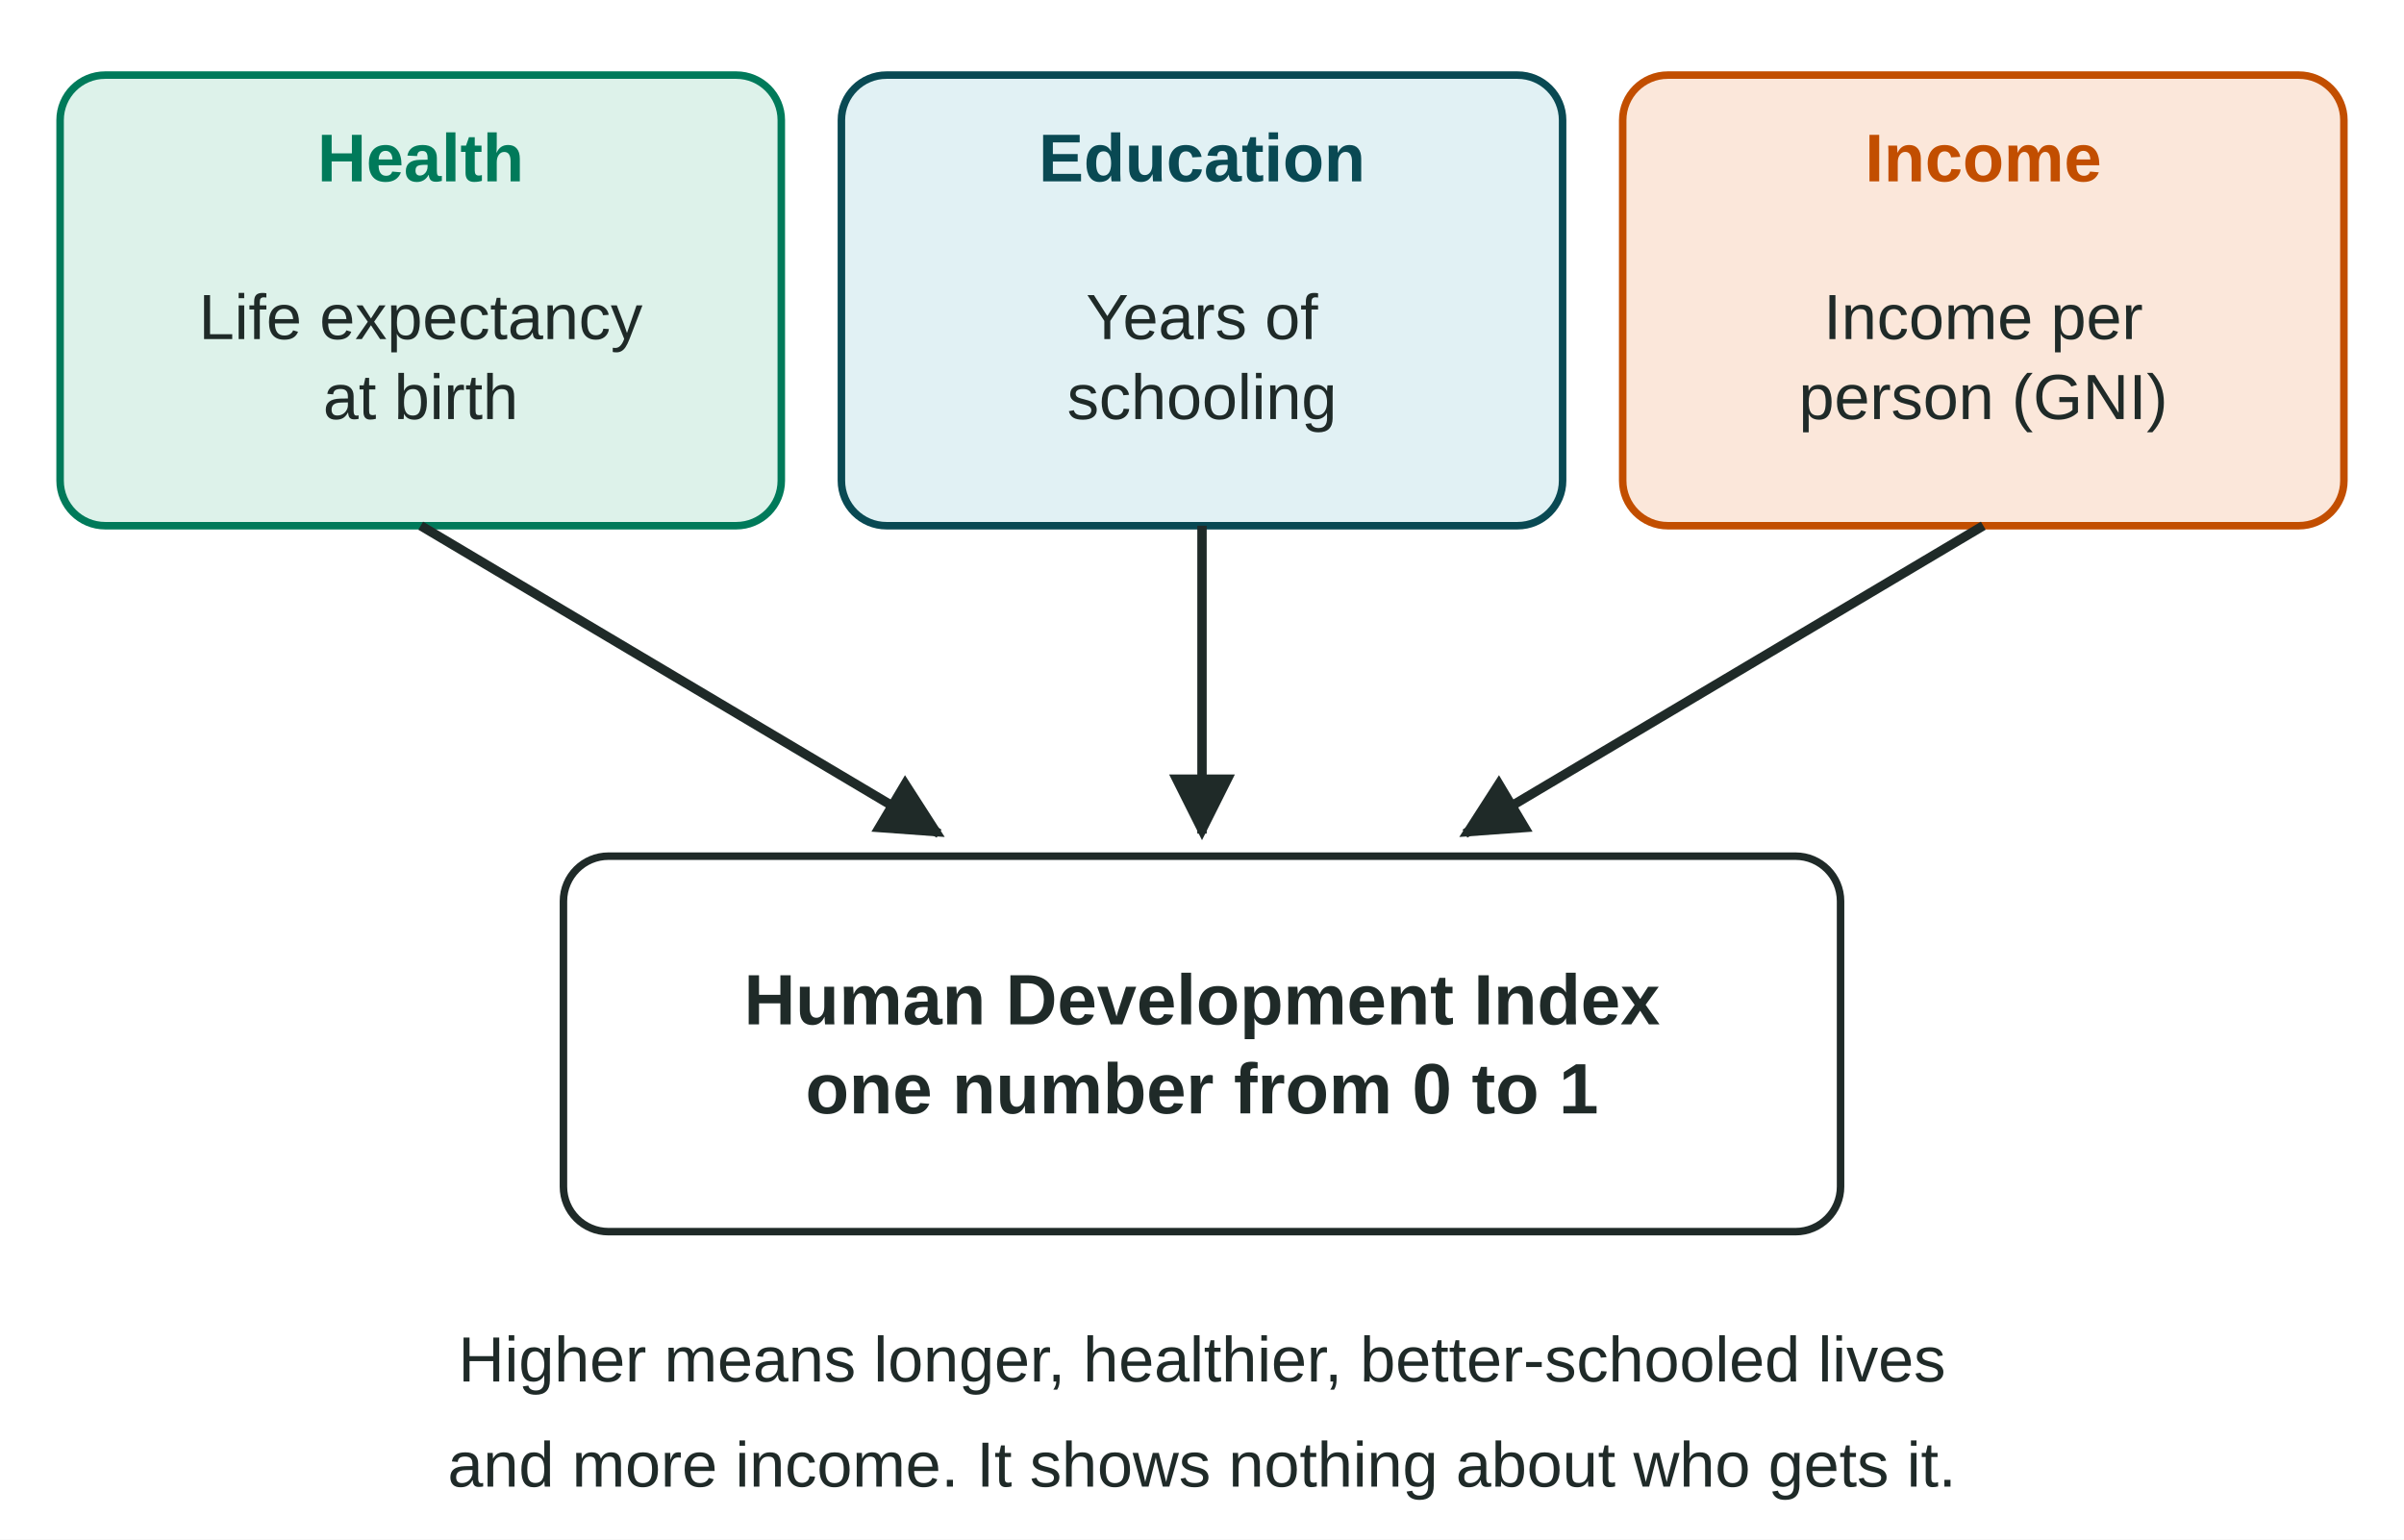
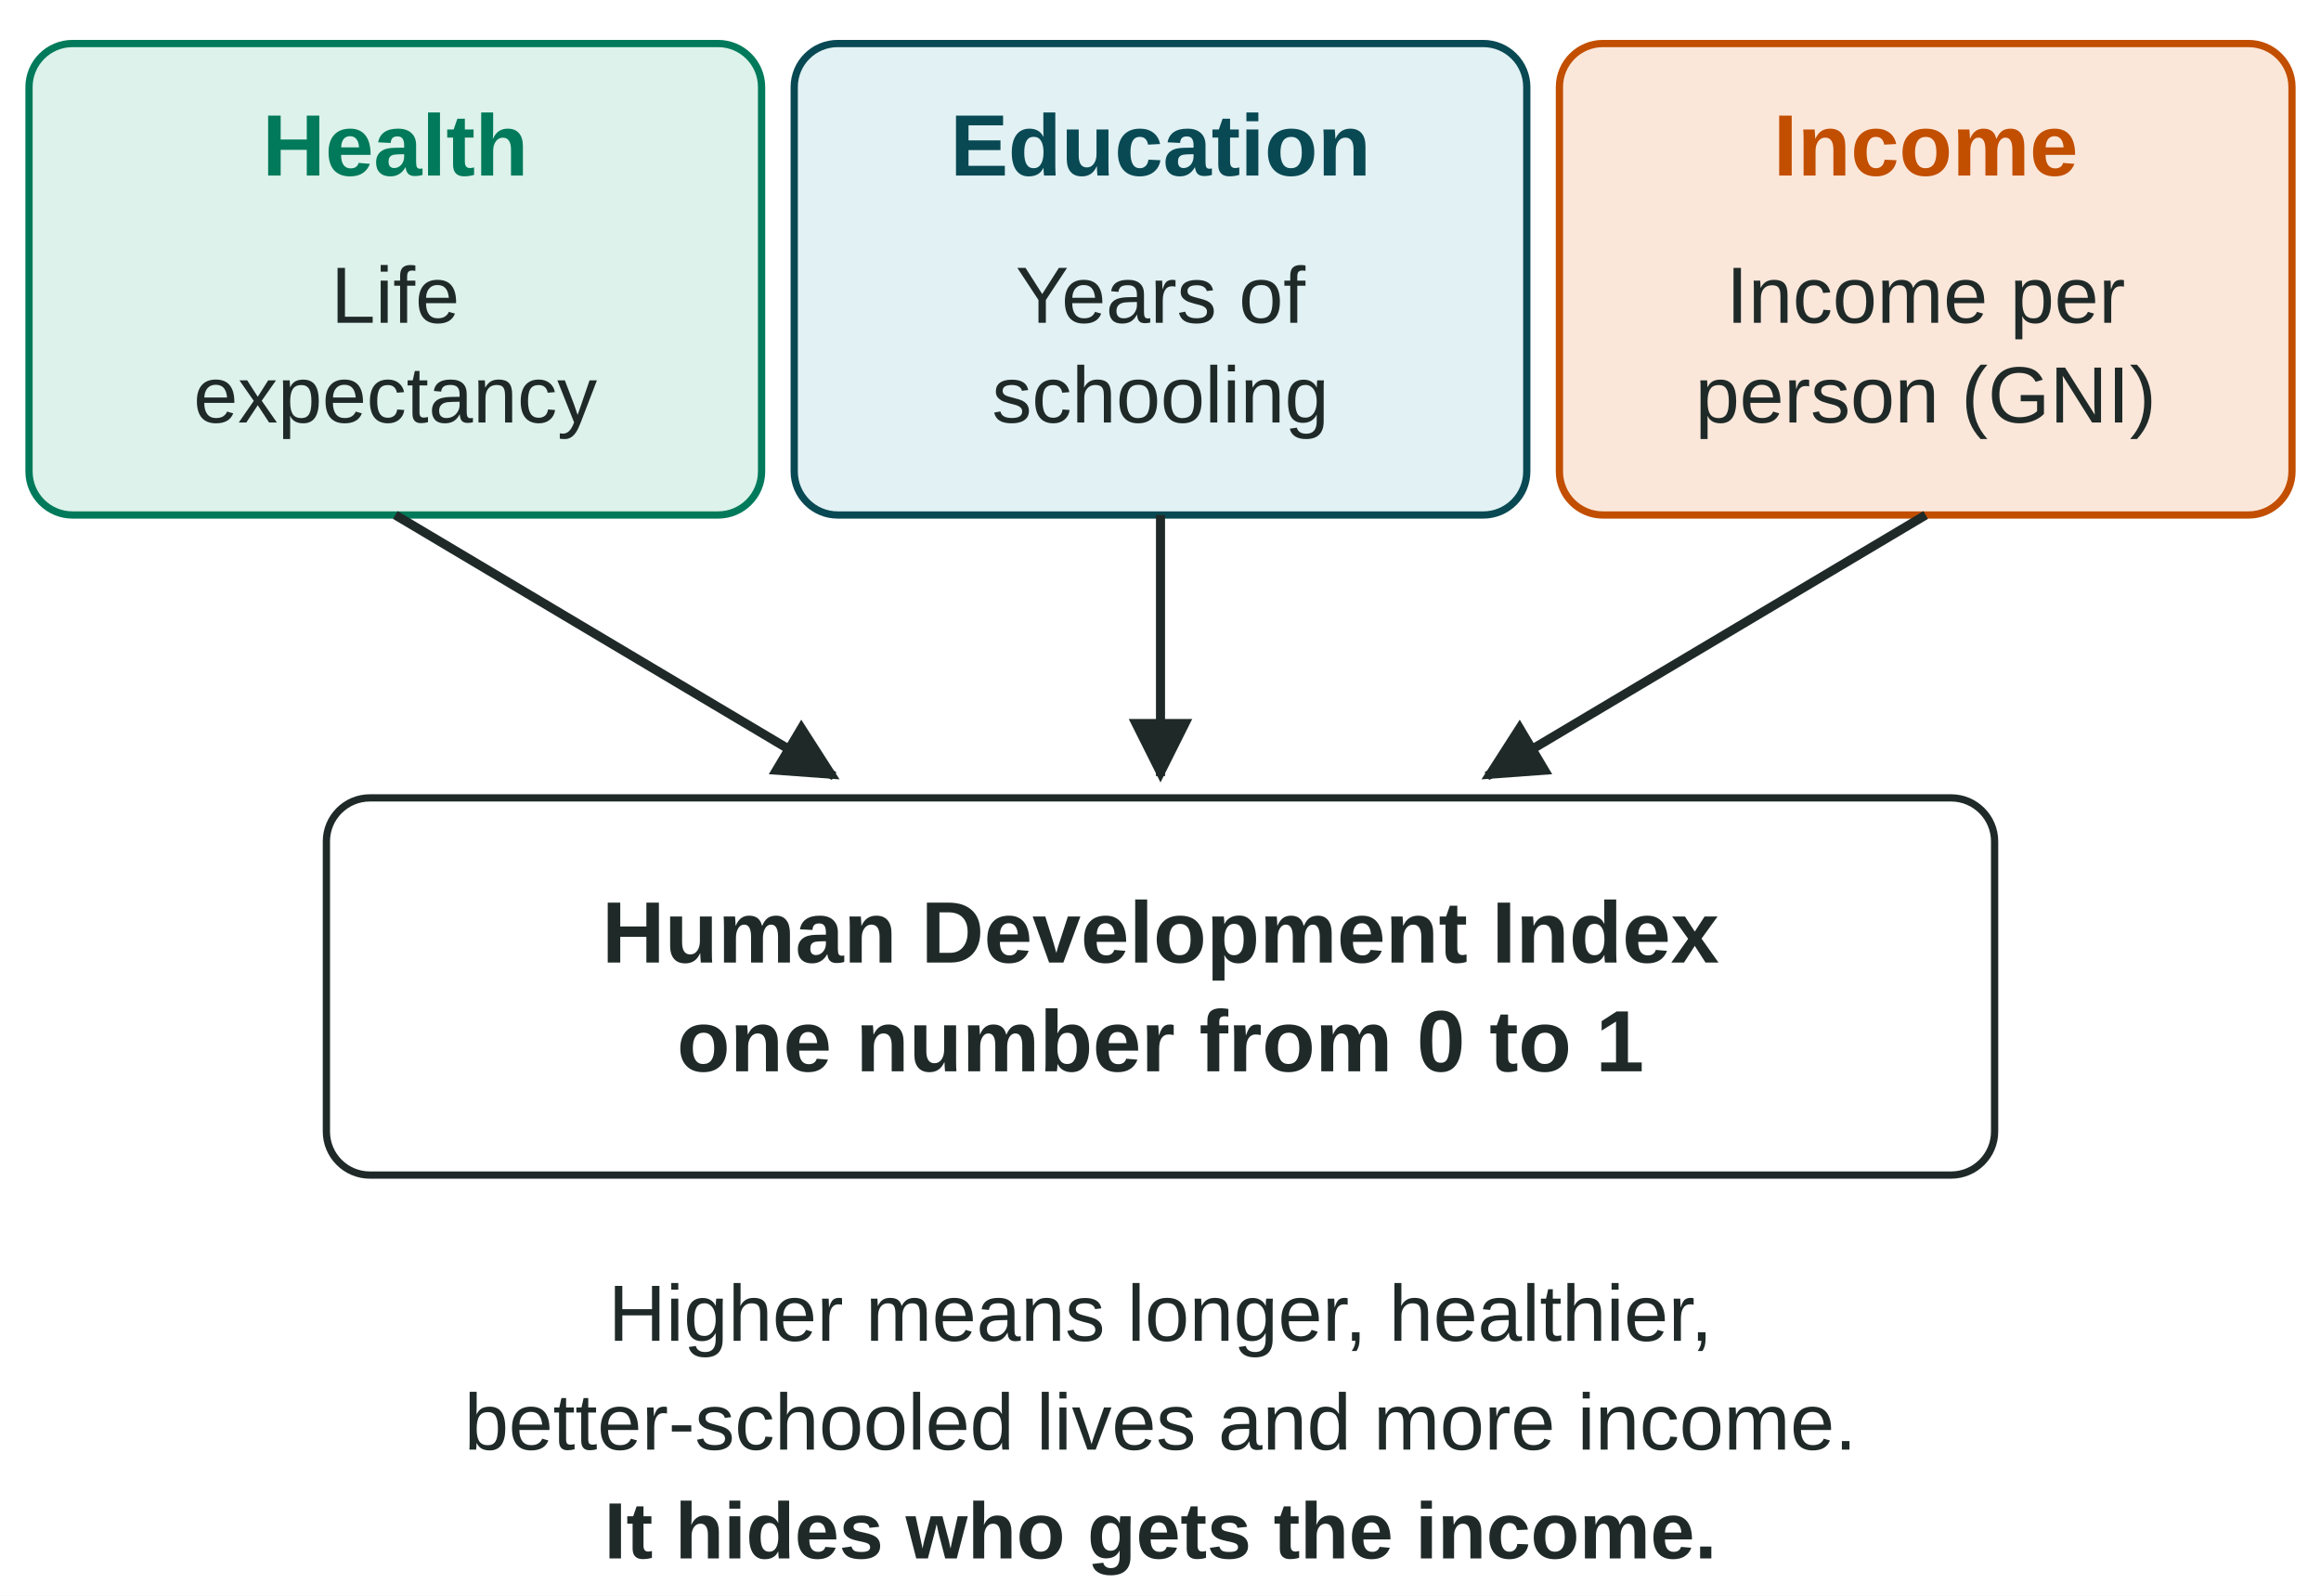
- <svg xmlns="http://www.w3.org/2000/svg" viewBox="0 0 640 410" width="640" height="410" role="img" aria-labelledby="development-measures-hdi-t development-measures-hdi-d" font-family="Arial, Helvetica, sans-serif">
+ <svg xmlns="http://www.w3.org/2000/svg" viewBox="0 0 640 440" width="640" height="440" role="img" aria-labelledby="development-measures-hdi-t development-measures-hdi-d" font-family="Arial, Helvetica, sans-serif">
  <defs>
    <marker id="development-measures-hdi-ar" viewBox="0 0 10 10" refX="9" refY="5" markerWidth="7" markerHeight="7" orient="auto-start-reverse">
      <path d="M0,0 L10,5 L0,10 z" fill="#1F2A28" />
    </marker>
  </defs>
-   <rect width="640" height="410" fill="#FFFFFF" />
-   <rect x="16" y="20" width="192" height="120" rx="12" fill="#DDF2EA" stroke="#007A5A" stroke-width="2" />
-   <text x="112" y="48.3" font-size="18" font-weight="700" fill="#007A5A" text-anchor="middle">Health</text>
-   <text x="112" y="90.3" font-size="17" font-weight="400" fill="#1F2A28" text-anchor="middle">Life expectancy</text>
-   <text x="112" y="111.6" font-size="17" font-weight="400" fill="#1F2A28" text-anchor="middle">at birth</text>
-   <rect x="224" y="20" width="192" height="120" rx="12" fill="#E1F1F4" stroke="#094953" stroke-width="2" />
-   <text x="320" y="48.3" font-size="18" font-weight="700" fill="#094953" text-anchor="middle">Education</text>
-   <text x="320" y="90.3" font-size="17" font-weight="400" fill="#1F2A28" text-anchor="middle">Years of</text>
-   <text x="320" y="111.6" font-size="17" font-weight="400" fill="#1F2A28" text-anchor="middle">schooling</text>
-   <rect x="432" y="20" width="192" height="120" rx="12" fill="#FBE7DA" stroke="#C24E00" stroke-width="2" />
-   <text x="528" y="48.3" font-size="18" font-weight="700" fill="#C24E00" text-anchor="middle">Income</text>
-   <text x="528" y="90.3" font-size="17" font-weight="400" fill="#1F2A28" text-anchor="middle">Income per</text>
-   <text x="528" y="111.6" font-size="17" font-weight="400" fill="#1F2A28" text-anchor="middle">person (GNI)</text>
-   <line x1="112" y1="140" x2="250" y2="222" stroke="#1F2A28" stroke-width="2.5" marker-end="url(#development-measures-hdi-ar)" />
-   <line x1="320" y1="140" x2="320" y2="222" stroke="#1F2A28" stroke-width="2.5" marker-end="url(#development-measures-hdi-ar)" />
-   <line x1="528" y1="140" x2="390" y2="222" stroke="#1F2A28" stroke-width="2.5" marker-end="url(#development-measures-hdi-ar)" />
-   <rect x="150" y="228" width="340" height="100" rx="12" fill="#FFFFFF" stroke="#1F2A28" stroke-width="2" />
-   <text x="320" y="272.8" font-size="19" font-weight="700" fill="#1F2A28" text-anchor="middle">Human Development Index</text>
-   <text x="320" y="296.5" font-size="19" font-weight="700" fill="#1F2A28" text-anchor="middle">one number from 0 to 1</text>
-   <text x="320" y="367.9" font-size="17" font-weight="400" fill="#1F2A28" text-anchor="middle">Higher means longer, healthier, better-schooled lives</text>
-   <text x="320" y="395.9" font-size="17" font-weight="400" fill="#1F2A28" text-anchor="middle">and more income. It shows nothing about who gets it.</text>
+   <rect width="640" height="440" fill="#FFFFFF" />
+   <rect x="8" y="12" width="202" height="130" rx="12" fill="#DDF2EA" stroke="#007A5A" stroke-width="2" />
+   <text x="109" y="48.4" font-size="24" font-weight="700" fill="#007A5A" text-anchor="middle">Health</text>
+   <text x="109" y="89.0" font-size="22" font-weight="400" fill="#1F2A28" text-anchor="middle">Life</text>
+   <text x="109" y="116.5" font-size="22" font-weight="400" fill="#1F2A28" text-anchor="middle">expectancy</text>
+   <rect x="219" y="12" width="202" height="130" rx="12" fill="#E1F1F4" stroke="#094953" stroke-width="2" />
+   <text x="320" y="48.4" font-size="24" font-weight="700" fill="#094953" text-anchor="middle">Education</text>
+   <text x="320" y="89.0" font-size="22" font-weight="400" fill="#1F2A28" text-anchor="middle">Years of</text>
+   <text x="320" y="116.5" font-size="22" font-weight="400" fill="#1F2A28" text-anchor="middle">schooling</text>
+   <rect x="430" y="12" width="202" height="130" rx="12" fill="#FBE7DA" stroke="#C24E00" stroke-width="2" />
+   <text x="531" y="48.4" font-size="24" font-weight="700" fill="#C24E00" text-anchor="middle">Income</text>
+   <text x="531" y="89.0" font-size="22" font-weight="400" fill="#1F2A28" text-anchor="middle">Income per</text>
+   <text x="531" y="116.5" font-size="22" font-weight="400" fill="#1F2A28" text-anchor="middle">person (GNI)</text>
+   <line x1="109" y1="142" x2="230" y2="214" stroke="#1F2A28" stroke-width="2.5" marker-end="url(#development-measures-hdi-ar)" />
+   <line x1="320" y1="142" x2="320" y2="214" stroke="#1F2A28" stroke-width="2.5" marker-end="url(#development-measures-hdi-ar)" />
+   <line x1="531" y1="142" x2="410" y2="214" stroke="#1F2A28" stroke-width="2.5" marker-end="url(#development-measures-hdi-ar)" />
+   <rect x="90" y="220" width="460" height="104" rx="12" fill="#FFFFFF" stroke="#1F2A28" stroke-width="2" />
+   <text x="320" y="265.4" font-size="24" font-weight="700" fill="#1F2A28" text-anchor="middle">Human Development Index</text>
+   <text x="320" y="295.4" font-size="24" font-weight="700" fill="#1F2A28" text-anchor="middle">one number from 0 to 1</text>
+   <text x="320" y="369.7" font-size="22" font-weight="400" fill="#1F2A28" text-anchor="middle">Higher means longer, healthier,</text>
+   <text x="320" y="399.7" font-size="22" font-weight="400" fill="#1F2A28" text-anchor="middle">better-schooled lives and more income.</text>
+   <text x="320" y="429.7" font-size="22" font-weight="700" fill="#1F2A28" text-anchor="middle">It hides who gets the income.</text>
</svg>
